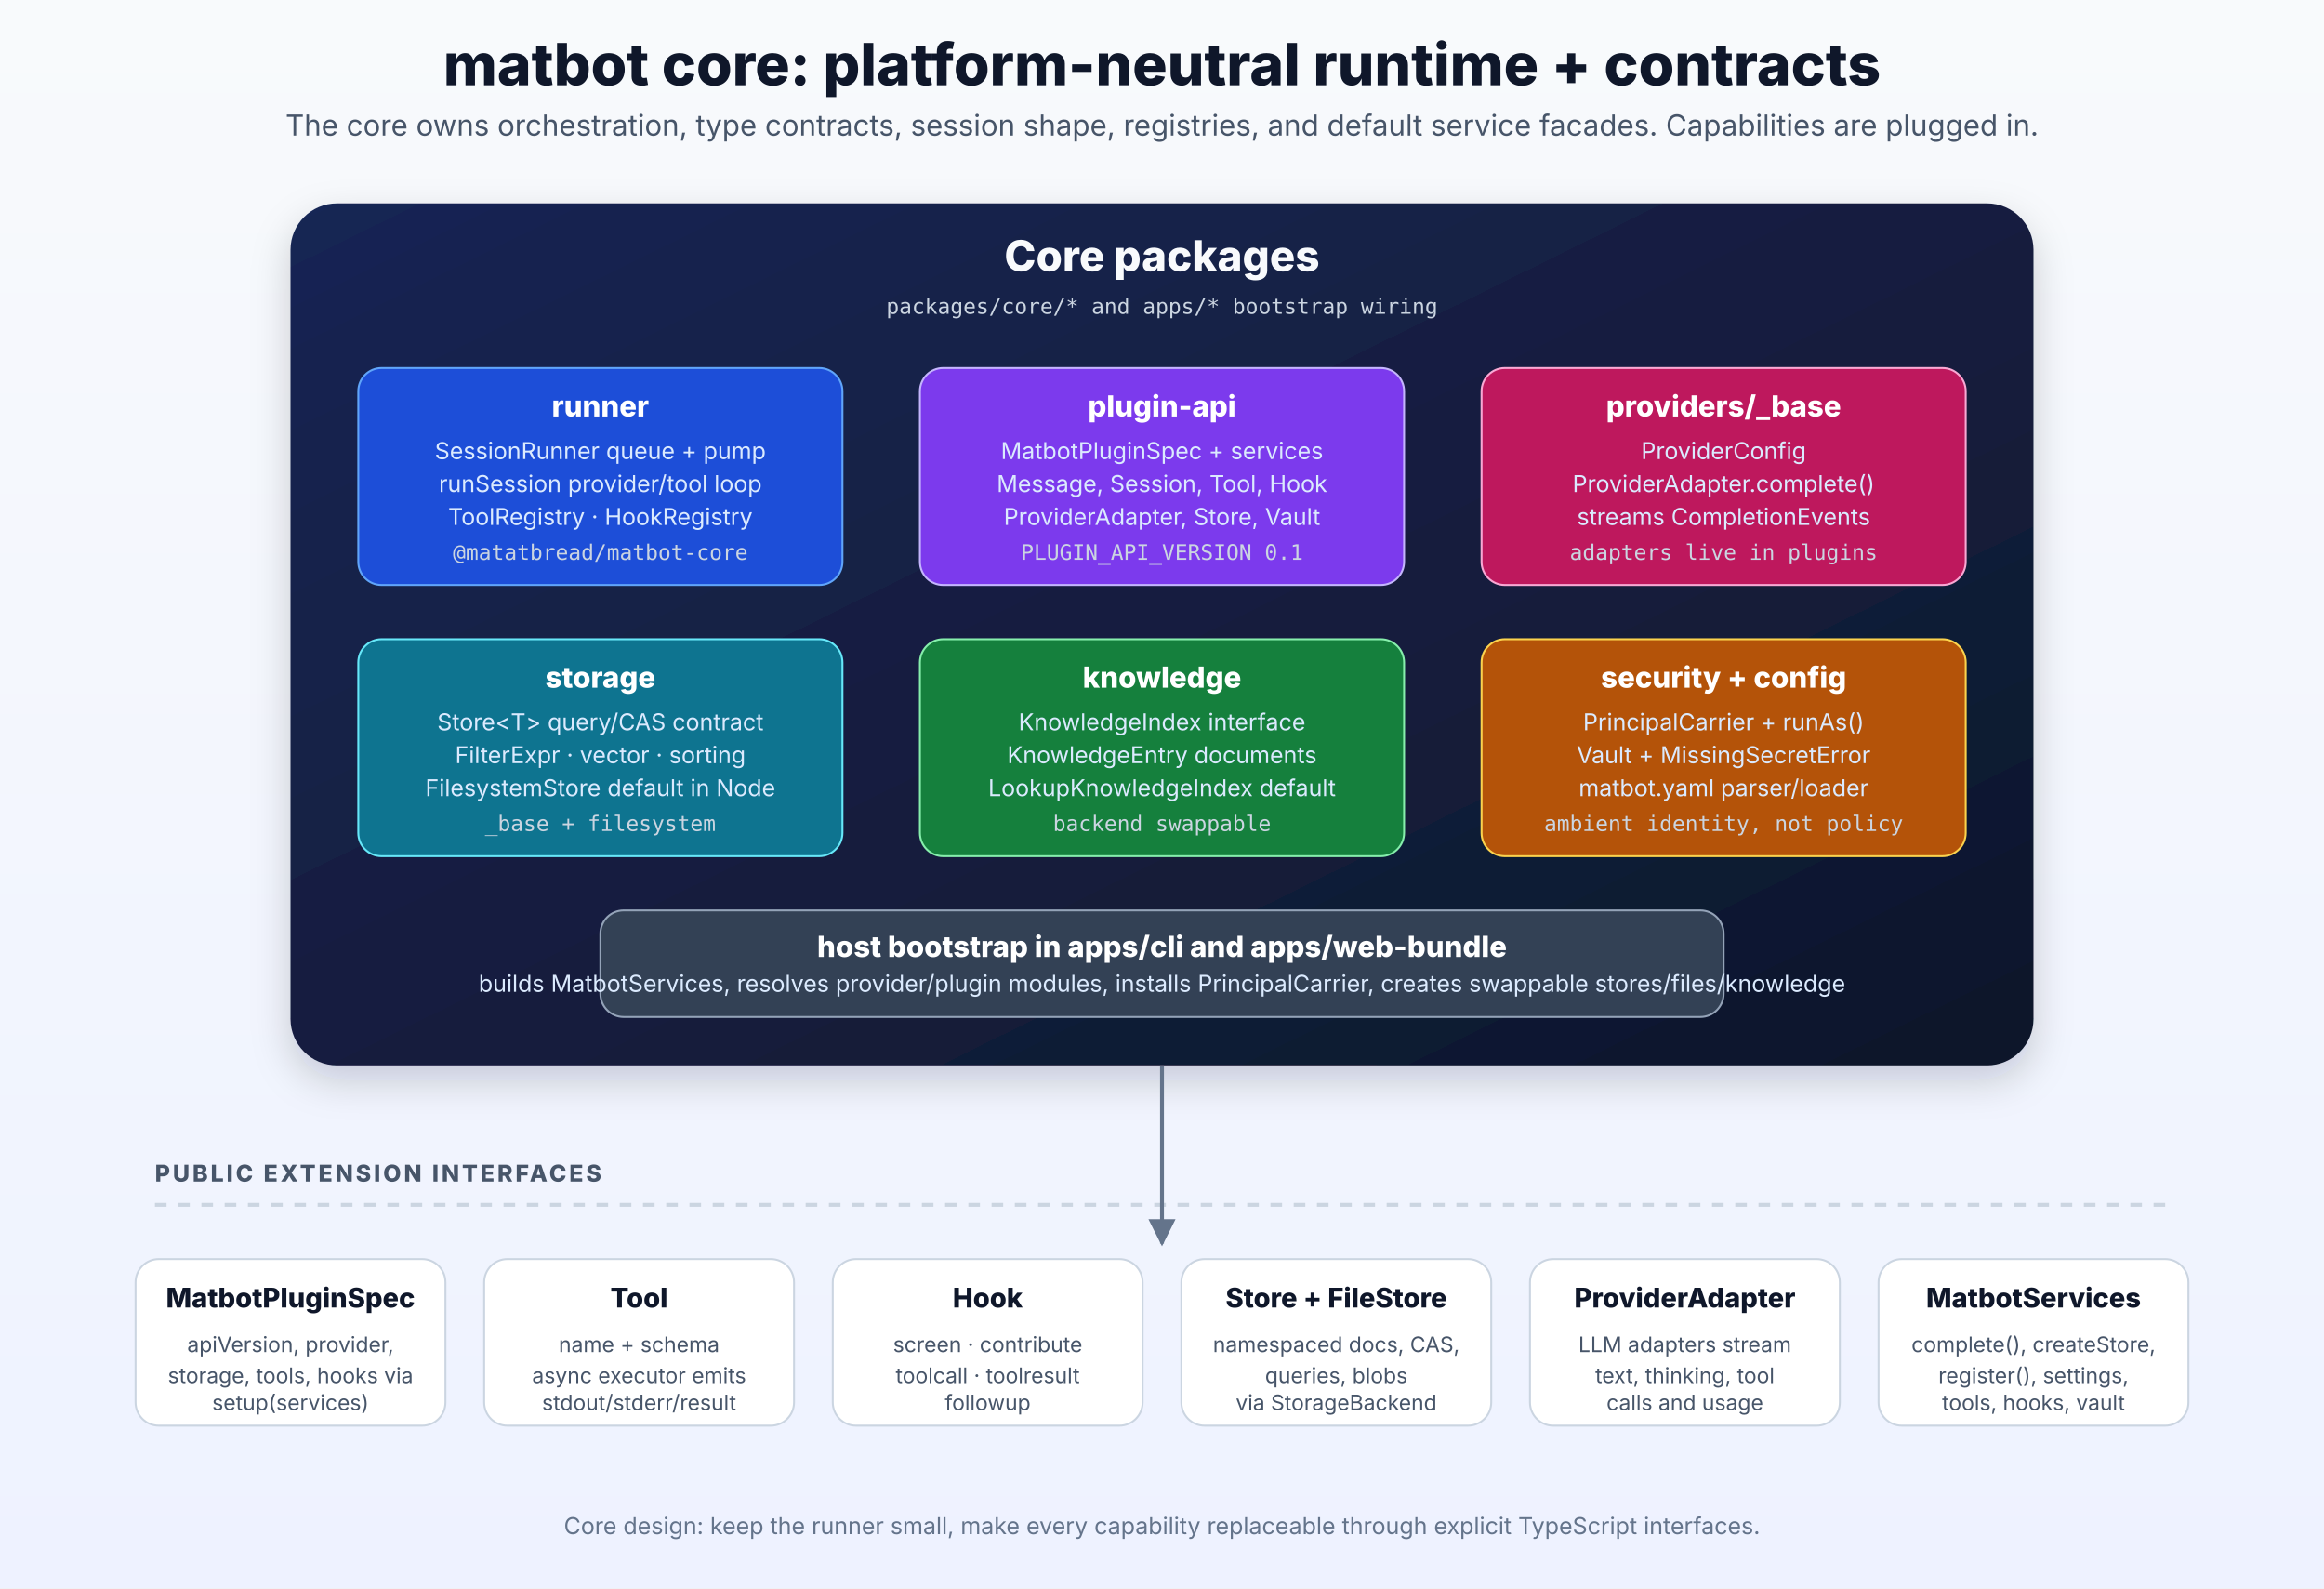
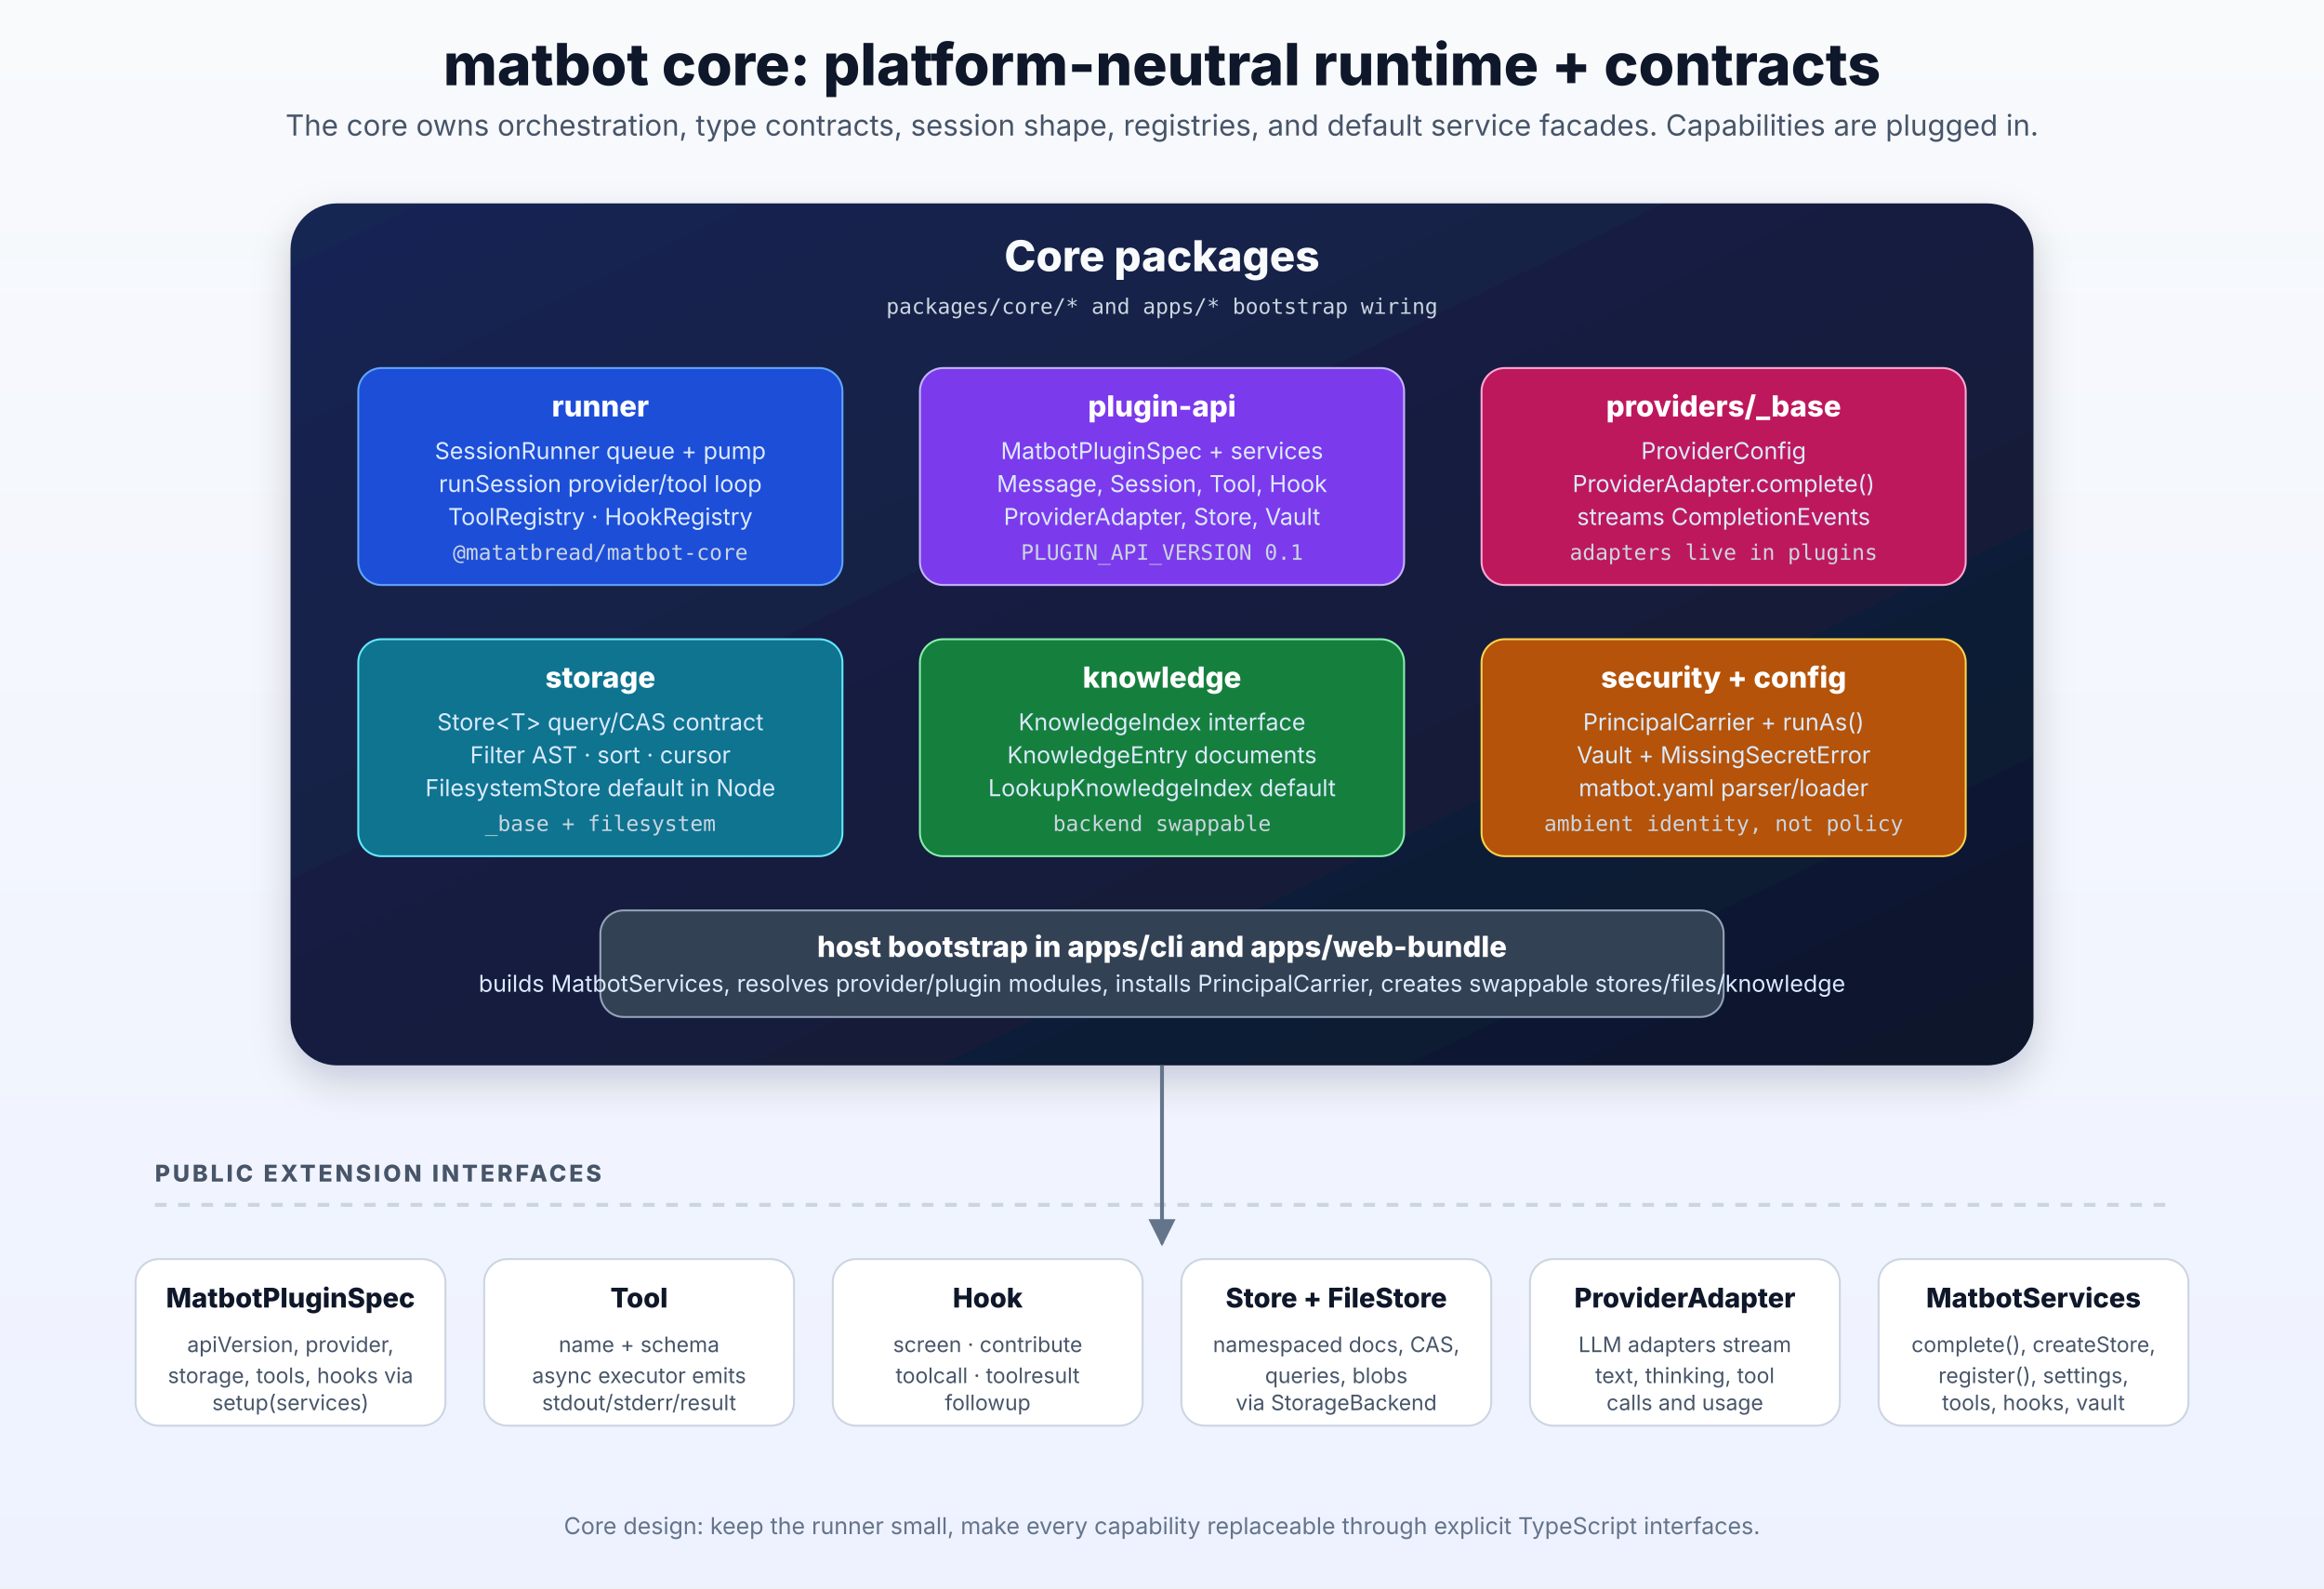
<svg xmlns="http://www.w3.org/2000/svg" viewBox="0 0 1200 820" font-family="Inter, ui-sans-serif, system-ui, -apple-system, Segoe UI, sans-serif">
  <defs>
    <linearGradient id="bg" x1="0" y1="0" x2="0" y2="1">
      <stop offset="0%" stop-color="#f8fafc" />
      <stop offset="100%" stop-color="#eef2ff" />
    </linearGradient>
    <linearGradient id="core" x1="0" y1="0" x2="1" y2="1">
      <stop offset="0%" stop-color="#172554" />
      <stop offset="100%" stop-color="#0f172a" />
    </linearGradient>
    <filter id="shadow" x="-20%" y="-20%" width="140%" height="140%">
      <feDropShadow dx="0" dy="8" stdDeviation="10" flood-color="#0f172a" flood-opacity="0.18" />
    </filter>
    <marker id="arrow" viewBox="0 0 10 10" refX="9" refY="5" markerWidth="7" markerHeight="7" orient="auto-start-reverse">
      <path d="M0,0 L10,5 L0,10 z" fill="#64748b" />
    </marker>
    <style>
      .title{font-size:30px;font-weight:800;fill:#0f172a}.subtitle{font-size:15px;fill:#475569}.small{font-size:12px;fill:#64748b}.tiny{font-size:11px;fill:#94a3b8}.coreTitle{font-size:22px;font-weight:800;fill:#f8fafc}.boxTitle{font-size:15px;font-weight:800;fill:#fff}.boxText{font-size:12px;fill:#dbeafe}.ifaceTitle{font-size:14px;font-weight:800;fill:#0f172a}.ifaceText{font-size:11px;fill:#475569}.label{font-size:12px;font-weight:800;fill:#475569;letter-spacing:1.4px}.pkg{font-size:11px;fill:#cbd5e1;font-family:ui-monospace,SFMono-Regular,Menlo,monospace}.line{stroke:#64748b;stroke-width:2;fill:none;marker-end:url(#arrow)}
    </style>
  </defs>
  <rect width="1200" height="820" fill="url(#bg)" />
  <text x="600" y="44" text-anchor="middle" class="title">matbot core: platform-neutral runtime + contracts</text>
  <text x="600" y="70" text-anchor="middle" class="subtitle">The core owns orchestration, type contracts, session shape, registries, and default service facades. Capabilities are plugged in.</text>
  <rect x="150" y="105" width="900" height="445" rx="24" fill="url(#core)" filter="url(#shadow)" />
  <text x="600" y="140" text-anchor="middle" class="coreTitle">Core packages</text>
  <text x="600" y="162" text-anchor="middle" class="pkg">packages/core/* and apps/* bootstrap wiring</text>
  <g transform="translate(185,190)">
    <rect width="250" height="112" rx="12" fill="#1d4ed8" stroke="#60a5fa" />
    <text x="125" y="25" text-anchor="middle" class="boxTitle">runner</text>
    <text x="125" y="47" text-anchor="middle" class="boxText">SessionRunner queue + pump</text>
    <text x="125" y="64" text-anchor="middle" class="boxText">runSession provider/tool loop</text>
    <text x="125" y="81" text-anchor="middle" class="boxText">ToolRegistry · HookRegistry</text>
    <text x="125" y="99" text-anchor="middle" class="pkg">@matatbread/matbot-core</text>
  </g>
  <g transform="translate(475,190)">
    <rect width="250" height="112" rx="12" fill="#7c3aed" stroke="#c4b5fd" />
    <text x="125" y="25" text-anchor="middle" class="boxTitle">plugin-api</text>
    <text x="125" y="47" text-anchor="middle" class="boxText">MatbotPluginSpec + services</text>
    <text x="125" y="64" text-anchor="middle" class="boxText">Message, Session, Tool, Hook</text>
    <text x="125" y="81" text-anchor="middle" class="boxText">ProviderAdapter, Store, Vault</text>
    <text x="125" y="99" text-anchor="middle" class="pkg">PLUGIN_API_VERSION 0.1</text>
  </g>
  <g transform="translate(765,190)">
    <rect width="250" height="112" rx="12" fill="#be185d" stroke="#f9a8d4" />
    <text x="125" y="25" text-anchor="middle" class="boxTitle">providers/_base</text>
    <text x="125" y="47" text-anchor="middle" class="boxText">ProviderConfig</text>
    <text x="125" y="64" text-anchor="middle" class="boxText">ProviderAdapter.complete()</text>
    <text x="125" y="81" text-anchor="middle" class="boxText">streams CompletionEvents</text>
    <text x="125" y="99" text-anchor="middle" class="pkg">adapters live in plugins</text>
  </g>
  <g transform="translate(185,330)">
    <rect width="250" height="112" rx="12" fill="#0e7490" stroke="#67e8f9" />
    <text x="125" y="25" text-anchor="middle" class="boxTitle">storage</text>
    <text x="125" y="47" text-anchor="middle" class="boxText">Store&lt;T&gt; query/CAS contract</text>
-     <text x="125" y="64" text-anchor="middle" class="boxText">FilterExpr · vector · sorting</text>
+     <text x="125" y="64" text-anchor="middle" class="boxText">Filter AST · sort · cursor</text>
    <text x="125" y="81" text-anchor="middle" class="boxText">FilesystemStore default in Node</text>
    <text x="125" y="99" text-anchor="middle" class="pkg">_base + filesystem</text>
  </g>
  <g transform="translate(475,330)">
    <rect width="250" height="112" rx="12" fill="#15803d" stroke="#86efac" />
    <text x="125" y="25" text-anchor="middle" class="boxTitle">knowledge</text>
    <text x="125" y="47" text-anchor="middle" class="boxText">KnowledgeIndex interface</text>
    <text x="125" y="64" text-anchor="middle" class="boxText">KnowledgeEntry documents</text>
    <text x="125" y="81" text-anchor="middle" class="boxText">LookupKnowledgeIndex default</text>
    <text x="125" y="99" text-anchor="middle" class="pkg">backend swappable</text>
  </g>
  <g transform="translate(765,330)">
    <rect width="250" height="112" rx="12" fill="#b45309" stroke="#fcd34d" />
    <text x="125" y="25" text-anchor="middle" class="boxTitle">security + config</text>
    <text x="125" y="47" text-anchor="middle" class="boxText">PrincipalCarrier + runAs()</text>
    <text x="125" y="64" text-anchor="middle" class="boxText">Vault + MissingSecretError</text>
    <text x="125" y="81" text-anchor="middle" class="boxText">matbot.yaml parser/loader</text>
    <text x="125" y="99" text-anchor="middle" class="pkg">ambient identity, not policy</text>
  </g>
  <g transform="translate(310,470)">
    <rect width="580" height="55" rx="12" fill="#334155" stroke="#94a3b8" />
    <text x="290" y="24" text-anchor="middle" class="boxTitle">host bootstrap in apps/cli and apps/web-bundle</text>
    <text x="290" y="42" text-anchor="middle" class="boxText">builds MatbotServices, resolves provider/plugin modules, installs PrincipalCarrier, creates swappable stores/files/knowledge</text>
  </g>
  <text x="80" y="610" class="label">PUBLIC EXTENSION INTERFACES</text>
  <line x1="80" y1="622" x2="1120" y2="622" stroke="#cbd5e1" stroke-width="2" stroke-dasharray="6 6" />
  <g transform="translate(70,650)">
    <rect width="160" height="86" rx="12" fill="#fff" stroke="#cbd5e1" />
    <text x="80" y="25" text-anchor="middle" class="ifaceTitle">MatbotPluginSpec</text>
    <text x="80" y="48" text-anchor="middle" class="ifaceText">apiVersion, provider,</text>
    <text x="80" y="64" text-anchor="middle" class="ifaceText">storage, tools, hooks via</text>
    <text x="80" y="78" text-anchor="middle" class="ifaceText">setup(services)</text>
  </g>
  <g transform="translate(250,650)">
    <rect width="160" height="86" rx="12" fill="#fff" stroke="#cbd5e1" />
    <text x="80" y="25" text-anchor="middle" class="ifaceTitle">Tool</text>
    <text x="80" y="48" text-anchor="middle" class="ifaceText">name + schema</text>
    <text x="80" y="64" text-anchor="middle" class="ifaceText">async executor emits</text>
    <text x="80" y="78" text-anchor="middle" class="ifaceText">stdout/stderr/result</text>
  </g>
  <g transform="translate(430,650)">
    <rect width="160" height="86" rx="12" fill="#fff" stroke="#cbd5e1" />
    <text x="80" y="25" text-anchor="middle" class="ifaceTitle">Hook</text>
    <text x="80" y="48" text-anchor="middle" class="ifaceText">screen · contribute</text>
    <text x="80" y="64" text-anchor="middle" class="ifaceText">toolcall · toolresult</text>
    <text x="80" y="78" text-anchor="middle" class="ifaceText">followup</text>
  </g>
  <g transform="translate(610,650)">
    <rect width="160" height="86" rx="12" fill="#fff" stroke="#cbd5e1" />
    <text x="80" y="25" text-anchor="middle" class="ifaceTitle">Store + FileStore</text>
    <text x="80" y="48" text-anchor="middle" class="ifaceText">namespaced docs, CAS,</text>
    <text x="80" y="64" text-anchor="middle" class="ifaceText">queries, blobs</text>
    <text x="80" y="78" text-anchor="middle" class="ifaceText">via StorageBackend</text>
  </g>
  <g transform="translate(790,650)">
    <rect width="160" height="86" rx="12" fill="#fff" stroke="#cbd5e1" />
    <text x="80" y="25" text-anchor="middle" class="ifaceTitle">ProviderAdapter</text>
    <text x="80" y="48" text-anchor="middle" class="ifaceText">LLM adapters stream</text>
    <text x="80" y="64" text-anchor="middle" class="ifaceText">text, thinking, tool</text>
    <text x="80" y="78" text-anchor="middle" class="ifaceText">calls and usage</text>
  </g>
  <g transform="translate(970,650)">
    <rect width="160" height="86" rx="12" fill="#fff" stroke="#cbd5e1" />
    <text x="80" y="25" text-anchor="middle" class="ifaceTitle">MatbotServices</text>
    <text x="80" y="48" text-anchor="middle" class="ifaceText">complete(), createStore,</text>
    <text x="80" y="64" text-anchor="middle" class="ifaceText">register(), settings,</text>
    <text x="80" y="78" text-anchor="middle" class="ifaceText">tools, hooks, vault</text>
  </g>
  <path class="line" d="M600 550 C600 585 600 610 600 642" />
  <text x="600" y="792" text-anchor="middle" class="small">Core design: keep the runner small, make every capability replaceable through explicit TypeScript interfaces.</text>
</svg>
